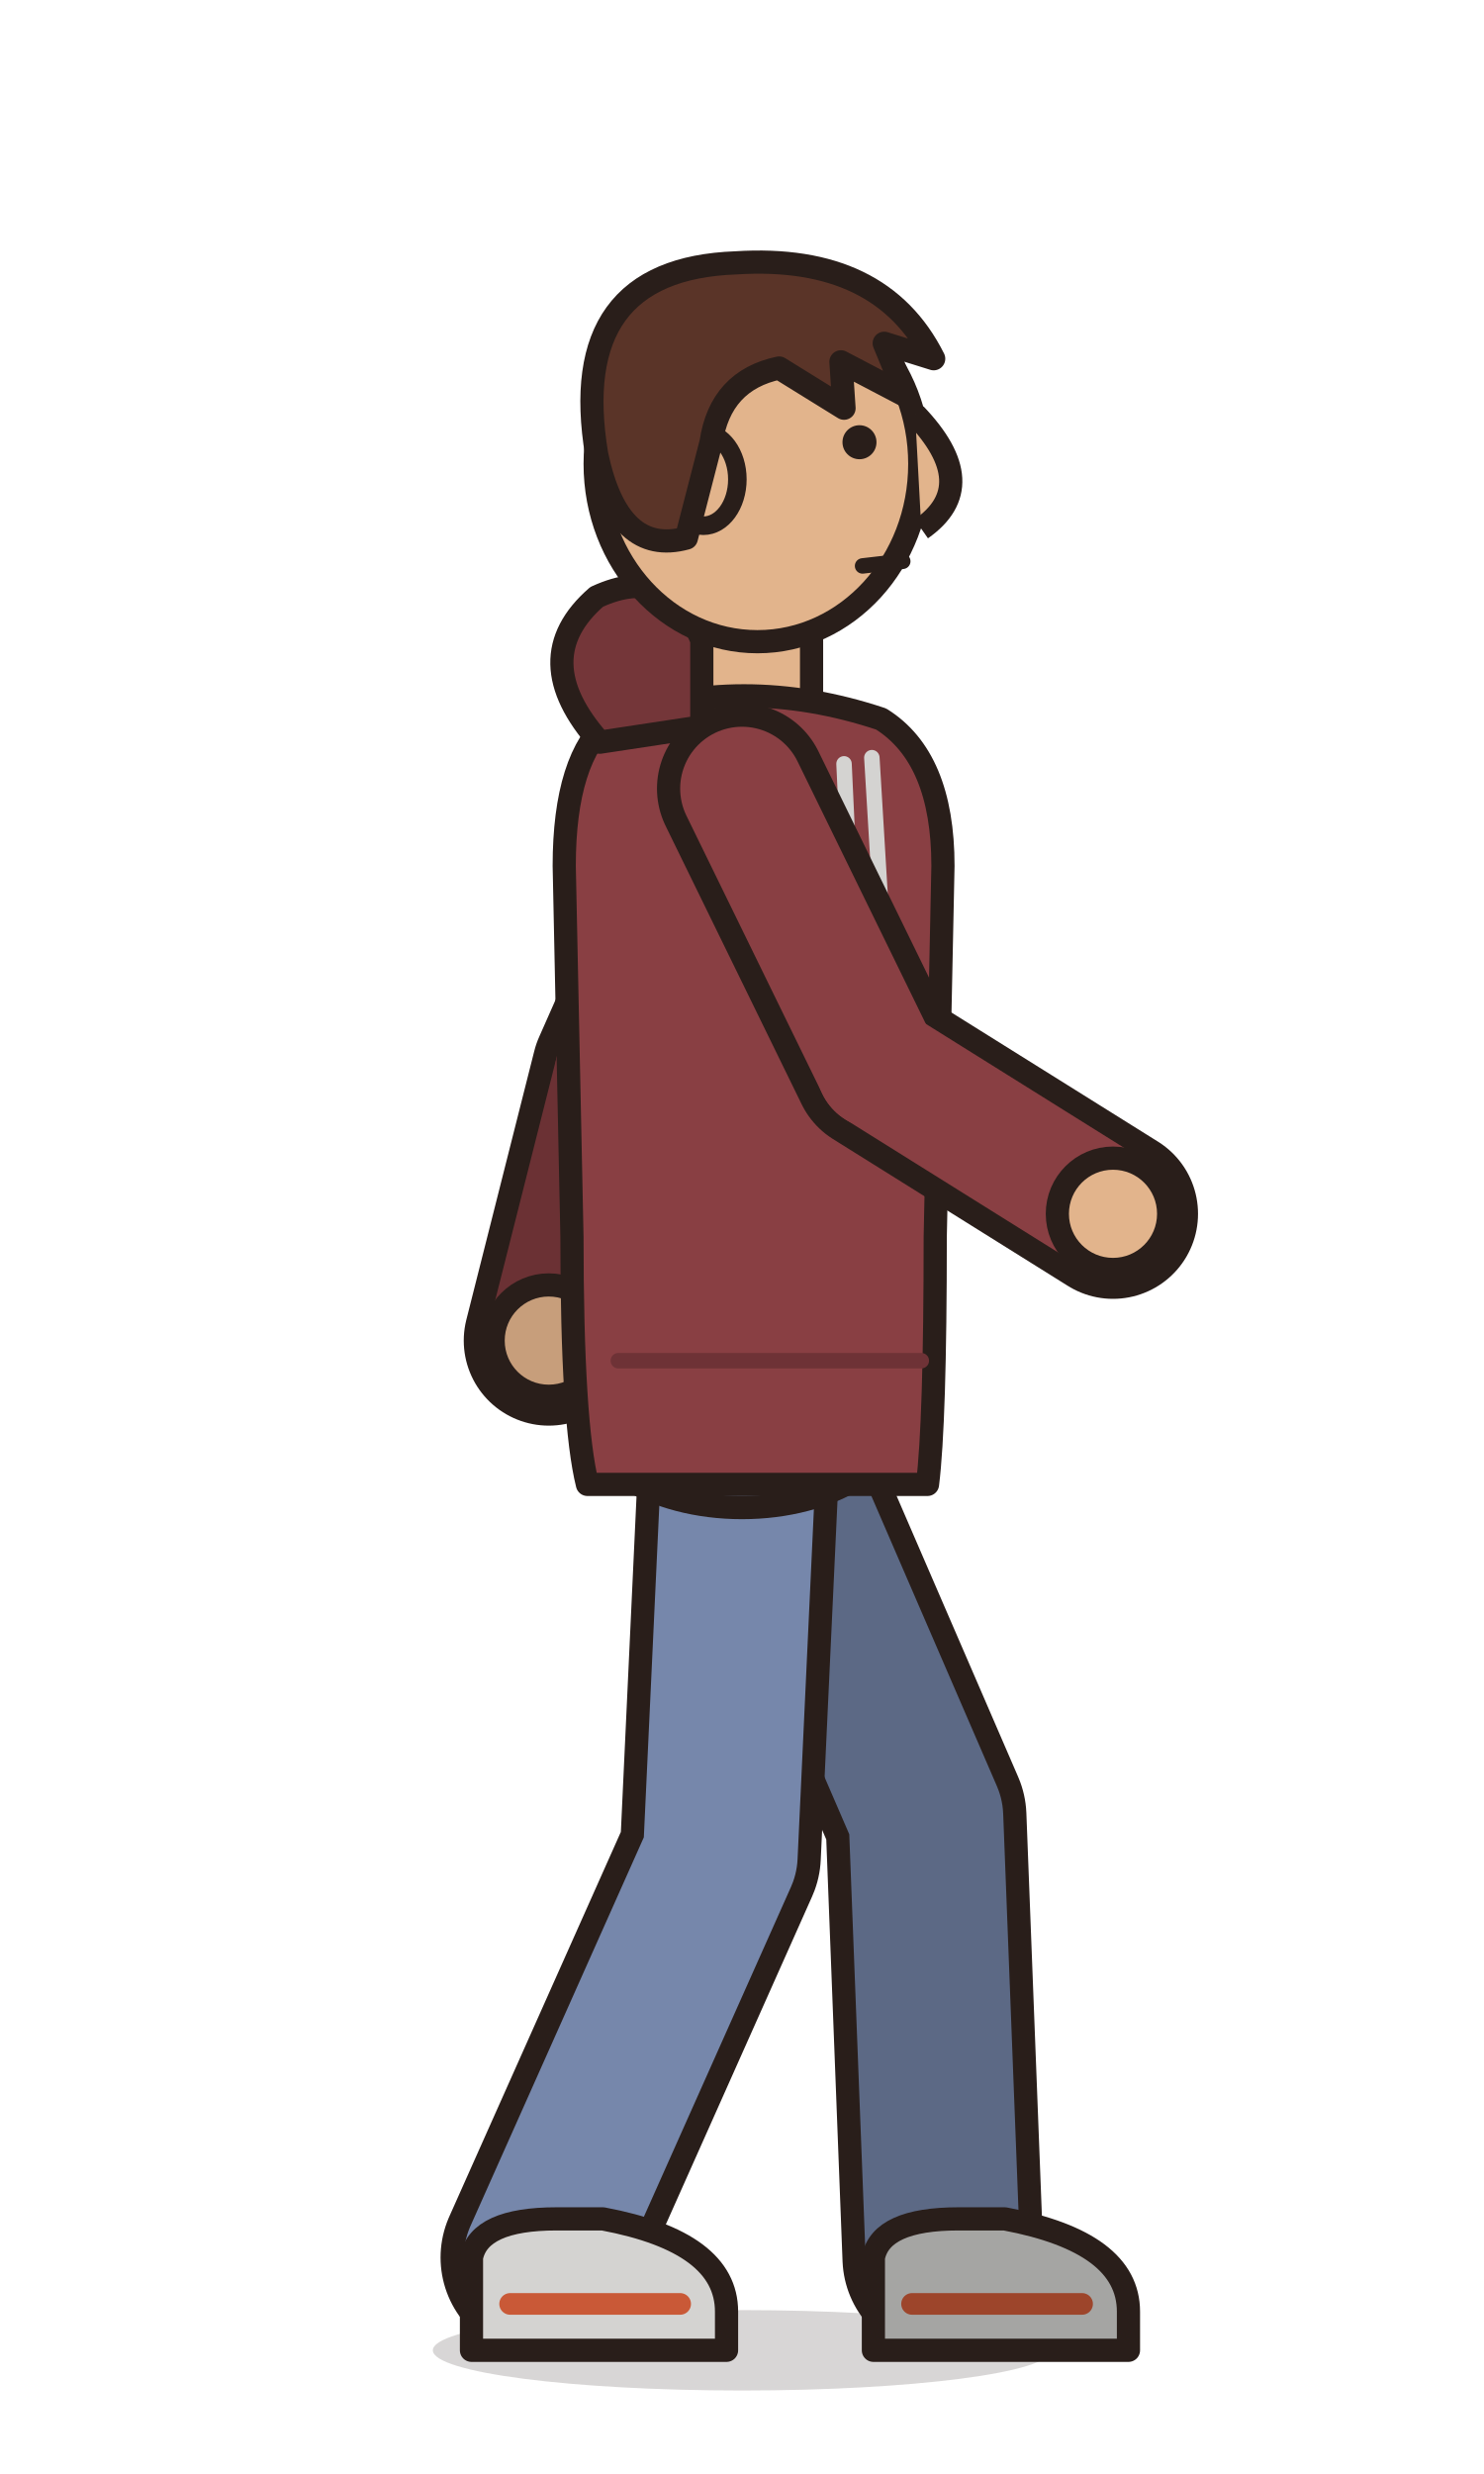
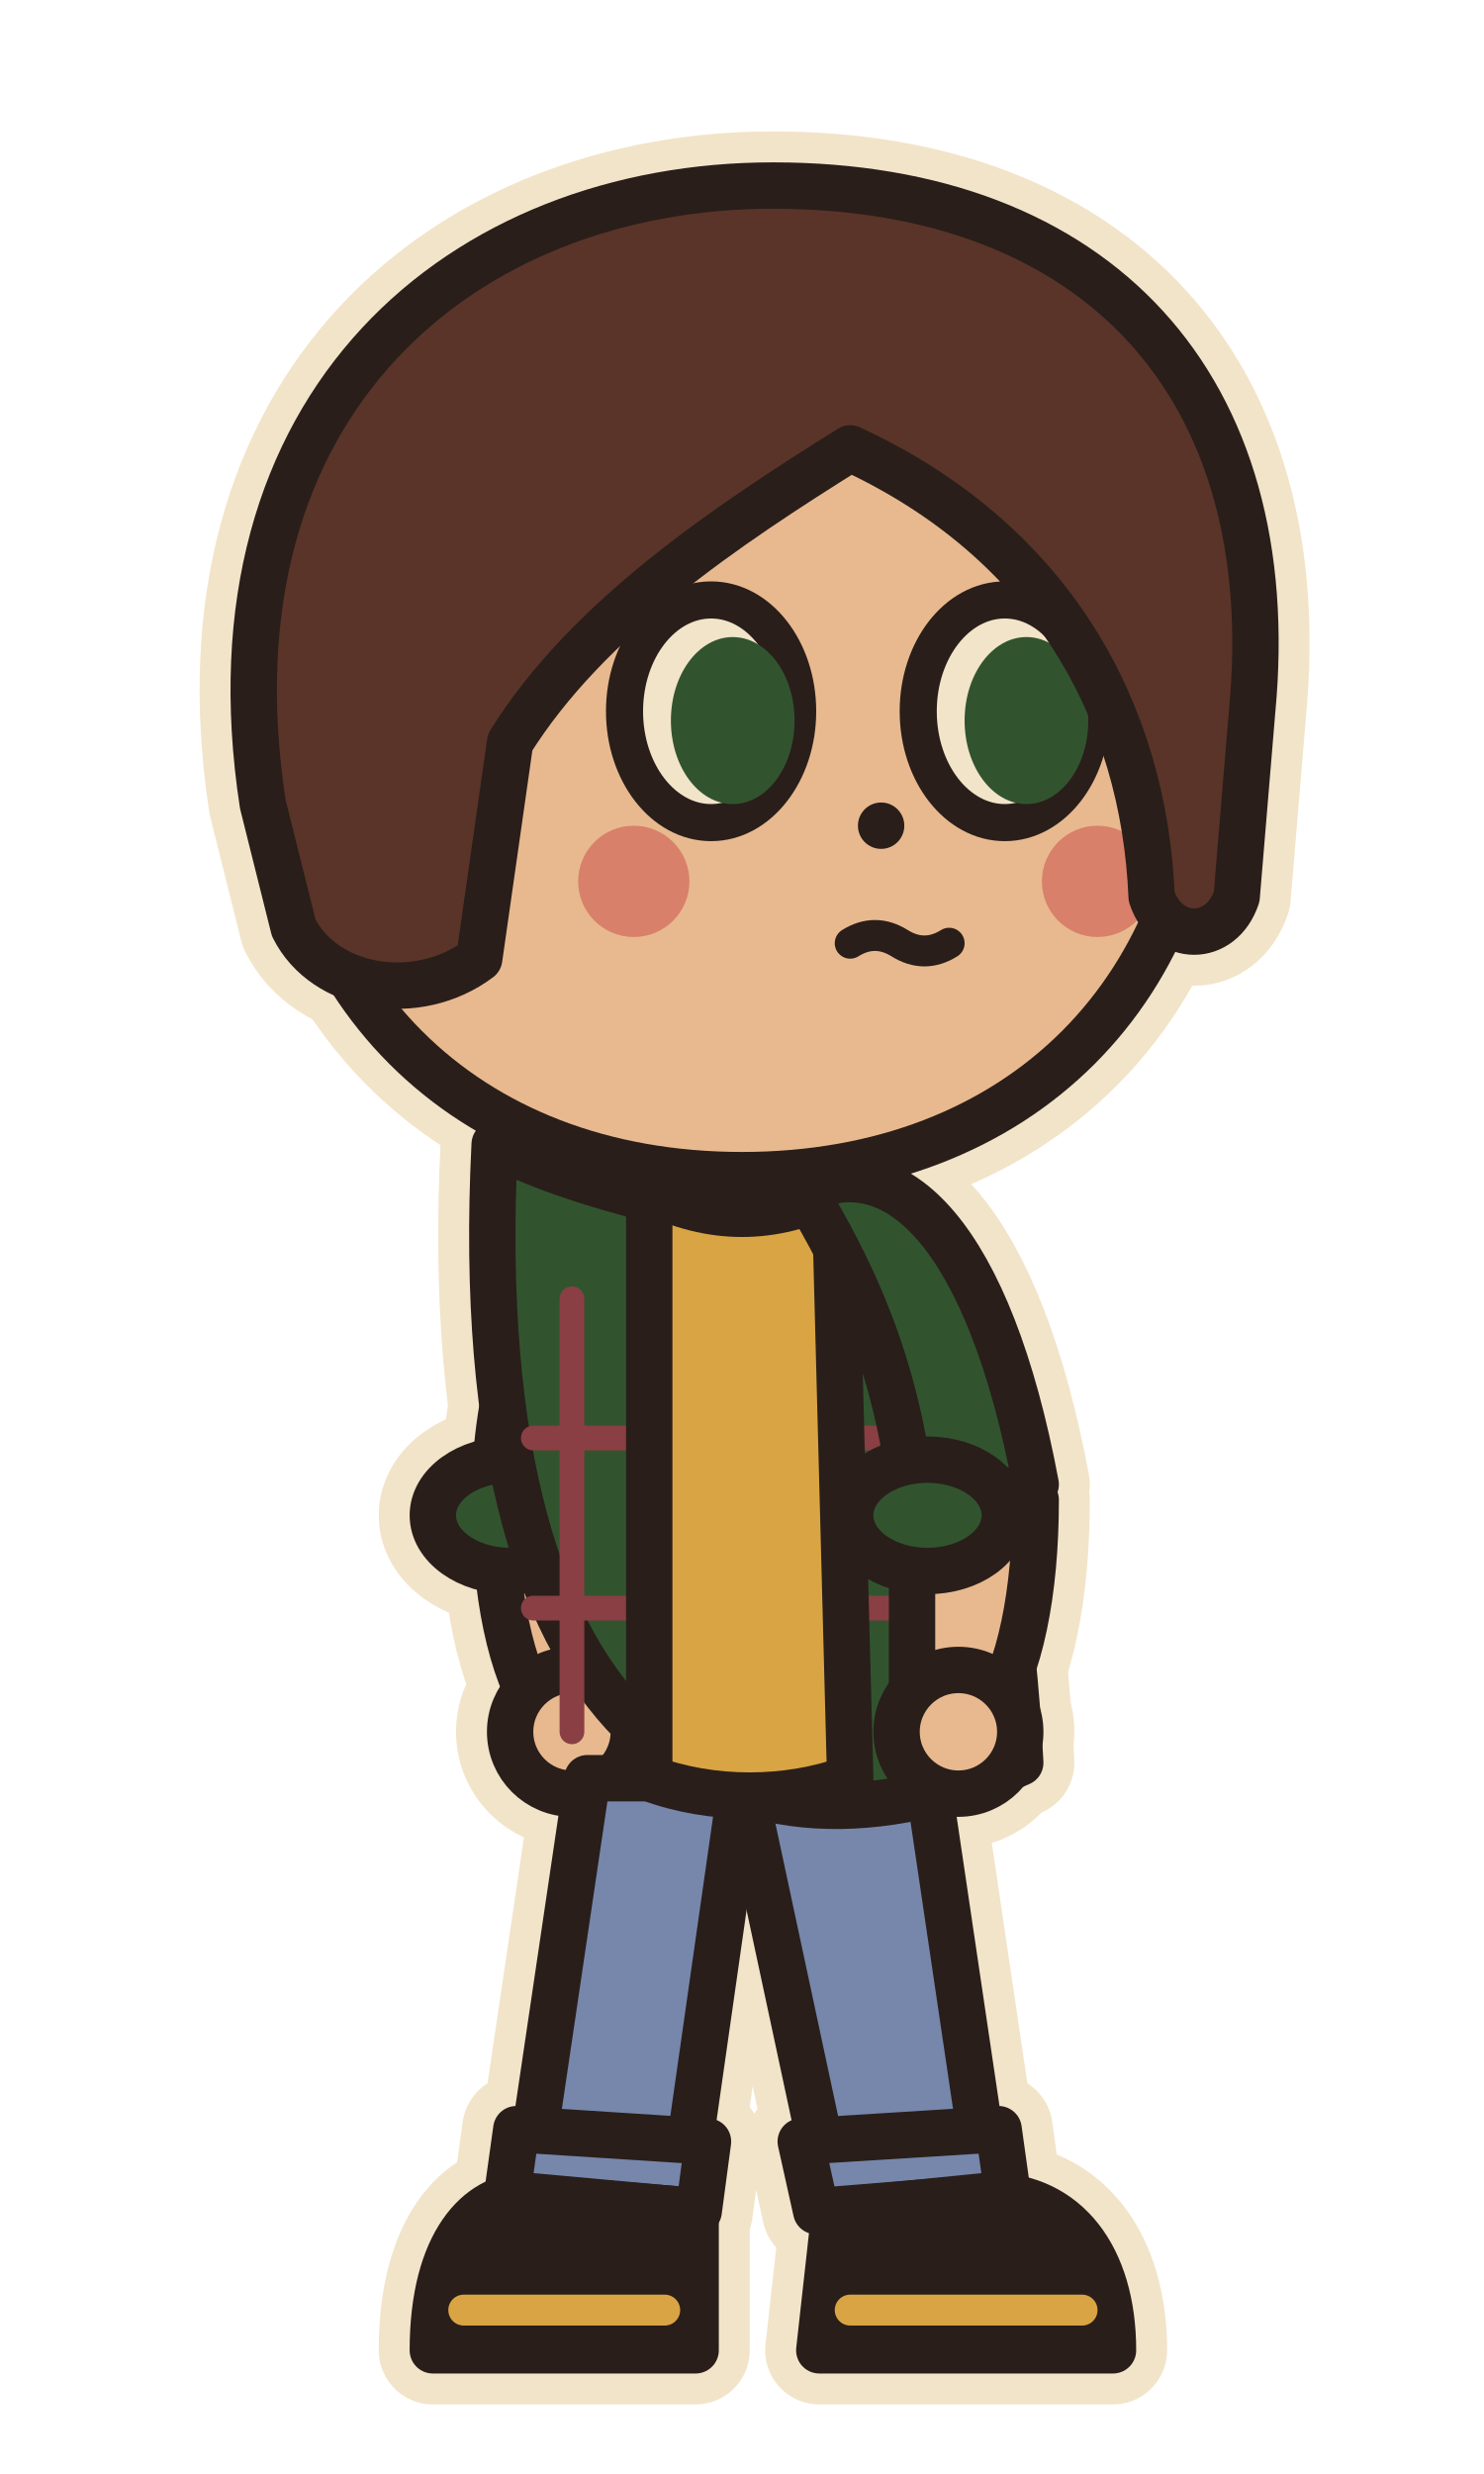
<svg xmlns="http://www.w3.org/2000/svg" viewBox="0 0 96 160" width="96" height="160">
-   <ellipse cx="48" cy="152" rx="20" ry="2.6" fill="#291e1a" opacity="0.18" />
-   <path d="M48 51 L39.9 69.3 L35.5 86.7" fill="none" stroke="#291e1a" stroke-width="11" stroke-linecap="round" stroke-linejoin="round" />
-   <path d="M48 51 L39.9 69.3" fill="none" stroke="#6b3134" stroke-width="8" stroke-linecap="round" stroke-linejoin="round" />
-   <path d="M39.9 69.3 L35.5 86.7" fill="none" stroke="#6b3134" stroke-width="8" stroke-linecap="round" stroke-linejoin="round" />
-   <circle cx="35.5" cy="86.7" r="3.6" fill="#c79e7b" stroke="#291e1a" stroke-width="1.5" />
-   <path d="M48 90 L59.9 117.5 L61 146" fill="none" stroke="#291e1a" stroke-width="13" stroke-linecap="round" stroke-linejoin="round" />
-   <path d="M48 90 L59.9 117.5 L61 146" fill="none" stroke="#5c6985" stroke-width="10" stroke-linecap="round" stroke-linejoin="round" />
-   <path d="M56.5 152 L56.5 146 Q57 143.5 62 143.5 L65 143.5 Q73 145 73 149.5 L73 152 Z" fill="#a5a5a3" stroke="#291e1a" stroke-width="1.5" stroke-linejoin="round" />
-   <path d="M59 149 L70 149" fill="none" stroke="#9d452b" stroke-width="1.4" stroke-linecap="round" stroke-linejoin="round" />
-   <path d="M48 90 L46.6 120 L35 146" fill="none" stroke="#291e1a" stroke-width="13" stroke-linecap="round" stroke-linejoin="round" />
-   <path d="M48 90 L46.6 120 L35 146" fill="none" stroke="#7687ab" stroke-width="10" stroke-linecap="round" stroke-linejoin="round" />
-   <path d="M30.5 152 L30.5 146 Q31 143.5 36 143.5 L39 143.5 Q47 145 47 149.5 L47 152 Z" fill="#d4d3d1" stroke="#291e1a" stroke-width="1.5" stroke-linejoin="round" />
-   <path d="M33 149 L44 149" fill="none" stroke="#c95937" stroke-width="1.4" stroke-linecap="round" stroke-linejoin="round" />
-   <ellipse cx="48" cy="91" rx="10.5" ry="6.5" fill="#7687ab" stroke="#291e1a" stroke-width="1.5" />
-   <rect x="44.5" y="38" width="8" height="9" rx="1.5" fill="#e2b48c" stroke="#291e1a" stroke-width="1.5" />
-   <path d="M39.5 46.5 Q48 43.5 57 46.5 Q61 49 61 56 L60.5 80 Q60.5 92 60 96 L38 96 Q37 92 37 80 L36.5 56 Q36.5 49 39.5 46.5 Z" fill="#893f43" stroke="#291e1a" stroke-width="1.5" stroke-linejoin="round" />
-   <path d="M38.8 48 Q34 42.6 38.6 38.6 Q43.4 36.4 45.4 41.4 L45.4 47 Z" fill="#743639" stroke="#291e1a" stroke-width="1.5" stroke-linejoin="round" />
-   <path d="M56.4 49 L57 59" fill="none" stroke="#d4d3d1" stroke-width="1" stroke-linecap="round" stroke-linejoin="round" />
-   <path d="M54.6 49.4 L55 58" fill="none" stroke="#d4d3d1" stroke-width="1" stroke-linecap="round" stroke-linejoin="round" />
-   <path d="M40 88 L59.6 88" fill="none" stroke="#6e3236" stroke-width="1" stroke-linecap="round" stroke-linejoin="round" />
-   <g transform="translate(0 3)">
-     <ellipse cx="49" cy="27" rx="10.5" ry="11.5" fill="#e2b48c" stroke="#291e1a" stroke-width="1.5" />
-     <path d="M59.2 23.8 Q63.6 28.4 59.6 31.2" fill="#e2b48c" stroke="#291e1a" stroke-width="1.5" stroke-linejoin="round" />
-     <ellipse cx="45.5" cy="28" rx="2.2" ry="3" fill="#e2b48c" stroke="#291e1a" stroke-width="1.2" />
-     <circle cx="55.6" cy="25.6" r="1.1" fill="#291e1a" />
-     <path d="M55.8 33.6 L58.4 33.3" fill="none" stroke="#291e1a" stroke-width="1" stroke-linecap="round" stroke-linejoin="round" />
-     <path d="M38.6 26.4 Q36.6 14.4 47.6 14 Q57 13.4 60.4 20.2 L57.2 19.2 L58.6 22.6 L54.4 20.4 L54.6 23.4 L50.4 20.8 Q46.6 21.6 46 25.6 L44.4 31.8 Q40 33 38.6 26.4 Z" fill="#5a3428" stroke="#291e1a" stroke-width="1.5" stroke-linejoin="round" />
+   <g fill="#f2e4c9" stroke="#f2e4c9" stroke-width="7" stroke-linejoin="round" stroke-linecap="round">
+     <path d="M 40,76 C 34,82 32,90 32,97 C 35,99 38,99 40,97 C 40,90 42,82 44,78 Z" fill="#f2e4c9" />
+     <path d="M 32,97 C 32,103 33,108 35,111 C 37,112 40,111 41,109 C 40,104 40,100 40,97 Z" fill="#f2e4c9" />
+     <ellipse cx="33" cy="98" rx="5" ry="3.6" fill="#f2e4c9" />
+     <circle cx="37" cy="112" r="4" fill="#f2e4c9" />
+     <path d="M 38,115 L 34,142 L 44,143 L 48,115 Z" fill="#f2e4c9" />
+     <path d="M 33.4,137.7 L 32.8,142 L 45.2,143 L 45.8,138.5 Z" fill="#f2e4c9" />
+     <path d="M 34,142 L 45,143 L 45,152 L 28,152 C 28,145 31,142 34,142 Z" fill="#f2e4c9" />
+     <path d="M 48,115 L 54,143 L 64,142 L 60,115 Z" fill="#f2e4c9" />
+     <path d="M 51.8,138.5 L 52.8,143 L 65.2,142 L 64.6,137.7 Z" fill="#f2e4c9" />
+     <path d="M 54,143 L 64,142 C 69,142 72,146 72,152 L 53,152 Z" fill="#f2e4c9" />
+     <path d="M 32,74 C 48,82 64,74 66,114 C 48,122 30,114 32,74 Z" fill="#f2e4c9" />
+     <path d="M 42,77 C 46,79 50,79 54,77 L 55,115 C 51,116.5 46,116.5 42,115 Z" fill="#f2e4c9" />
+     <path d="M 52,77 C 58,74 64,80 67,96 C 64,99 61,99 59,97 C 58,88 55,82 52,77 Z" fill="#f2e4c9" />
+     <path d="M 59,97 C 62,96 65,96 67,97 C 67,103 66,108 64,111 C 62,112 60,111 59,109 C 59,104 59,100 59,97 Z" fill="#f2e4c9" />
+     <ellipse cx="60" cy="98" rx="5" ry="3.6" fill="#f2e4c9" />
+     <circle cx="62" cy="112" r="4" fill="#f2e4c9" />
+     <path d="M 48,18 C 66,18 78,30 78,46 C 78,64 66,76 48,76 C 30,76 18,64 18,46 C 18,30 30,18 48,18 Z" fill="#f2e4c9" />
+     <path d="M 17,52 C 13,26 30,12 50,12 C 71,12 83,25 81,46 L 80,58 C 79,61 75.5,61 74.5,58 C 74,46 68,35 55,29 C 47,34 38,40 33,48 L 31,62 C 27,65 21,64 19,60 Z" fill="#f2e4c9" />
  </g>
-   <path d="M48 51 L56.8 69 L72 78.5" fill="none" stroke="#291e1a" stroke-width="11" stroke-linecap="round" stroke-linejoin="round" />
-   <path d="M48 51 L56.8 69" fill="none" stroke="#893f43" stroke-width="8" stroke-linecap="round" stroke-linejoin="round" />
-   <path d="M56.8 69 L72 78.5" fill="none" stroke="#893f43" stroke-width="8" stroke-linecap="round" stroke-linejoin="round" />
-   <circle cx="72" cy="78.5" r="3.6" fill="#e2b48c" stroke="#291e1a" stroke-width="1.5" />
+   <g stroke="#291e1a" stroke-width="3" stroke-linejoin="round" stroke-linecap="round">
+     <path d="M 40,76 C 34,82 32,90 32,97 C 35,99 38,99 40,97 C 40,90 42,82 44,78 Z" fill="#31542f" />
+     <path d="M 32,97 C 32,103 33,108 35,111 C 37,112 40,111 41,109 C 40,104 40,100 40,97 Z" fill="#e8b98f" />
+     <ellipse cx="33" cy="98" rx="5" ry="3.6" fill="#31542f" />
+     <circle cx="37" cy="112" r="4" fill="#e8b98f" />
+     <path d="M 38,115 L 34,142 L 44,143 L 48,115 Z" fill="#7687ab" />
+     <path d="M 33.4,137.7 L 32.8,142 L 45.2,143 L 45.8,138.5 Z" fill="#7687ab" />
+     <path d="M 34,142 L 45,143 L 45,152 L 28,152 C 28,145 31,142 34,142 Z" fill="#291e1a" />
+     <path d="M 30,149.4 L 43,149.4" fill="none" stroke="#d9a443" stroke-width="2" />
+     <path d="M 48,115 L 54,143 L 64,142 L 60,115 Z" fill="#7687ab" />
+     <path d="M 51.8,138.5 L 52.8,143 L 65.2,142 L 64.6,137.7 Z" fill="#7687ab" />
+     <path d="M 54,143 L 64,142 C 69,142 72,146 72,152 L 53,152 Z" fill="#291e1a" />
+     <path d="M 55,149.4 L 70,149.4" fill="none" stroke="#d9a443" stroke-width="2" />
+     <path d="M 32,74 C 48,82 64,74 66,114 C 48,122 30,114 32,74 Z" fill="#31542f" />
+     <path d="M 37,84 L 37,112" fill="none" stroke="#893f43" stroke-width="1.6" />
+     <path d="M 34.5,93 L 42,93" fill="none" stroke="#893f43" stroke-width="1.6" />
+     <path d="M 34.5,104 L 42,104" fill="none" stroke="#893f43" stroke-width="1.6" />
+     <path d="M 59.5,84 L 59.5,108" fill="none" stroke="#893f43" stroke-width="1.6" />
+     <path d="M 55,93 L 62,93" fill="none" stroke="#893f43" stroke-width="1.6" />
+     <path d="M 55,104 L 62.5,104" fill="none" stroke="#893f43" stroke-width="1.6" />
+     <path d="M 42,77 C 46,79 50,79 54,77 L 55,115 C 51,116.5 46,116.5 42,115 Z" fill="#d9a443" />
+     <path d="M 52,77 C 58,74 64,80 67,96 C 64,99 61,99 59,97 C 58,88 55,82 52,77 Z" fill="#31542f" />
+     <path d="M 59,97 C 62,96 65,96 67,97 C 67,103 66,108 64,111 C 62,112 60,111 59,109 C 59,104 59,100 59,97 Z" fill="#e8b98f" />
+     <ellipse cx="60" cy="98" rx="5" ry="3.6" fill="#31542f" />
+     <circle cx="62" cy="112" r="4" fill="#e8b98f" />
+     <path d="M 48,18 C 66,18 78,30 78,46 C 78,64 66,76 48,76 C 30,76 18,64 18,46 C 18,30 30,18 48,18 Z" fill="#e8b98f" />
+     <circle cx="41" cy="57" r="3.6" fill="#d9806a" stroke="none" />
+     <circle cx="71" cy="57" r="3.6" fill="#d9806a" stroke="none" />
+     <ellipse cx="46" cy="46" rx="5.6" ry="7.2" fill="#f2e4c9" stroke-width="2.4" />
+     <ellipse cx="47.4" cy="46.6" rx="4" ry="5.4" fill="#31542f" stroke="none" />
+     <ellipse cx="65" cy="46" rx="5.6" ry="7.2" fill="#f2e4c9" stroke-width="2.4" />
+     <ellipse cx="66.4" cy="46.6" rx="4" ry="5.4" fill="#31542f" stroke="none" />
+     <circle cx="57" cy="53.4" r="1.5" fill="#291e1a" stroke="none" />
+     <path d="M 55,61 Q 56.6,60 58.2,61 Q 59.8,62 61.4,61" fill="none" stroke-width="2" />
+     <path d="M 17,52 C 13,26 30,12 50,12 C 71,12 83,25 81,46 L 80,58 C 79,61 75.5,61 74.5,58 C 74,46 68,35 55,29 C 47,34 38,40 33,48 L 31,62 C 27,65 21,64 19,60 Z" fill="#5a3428" />
+   </g>
</svg>
